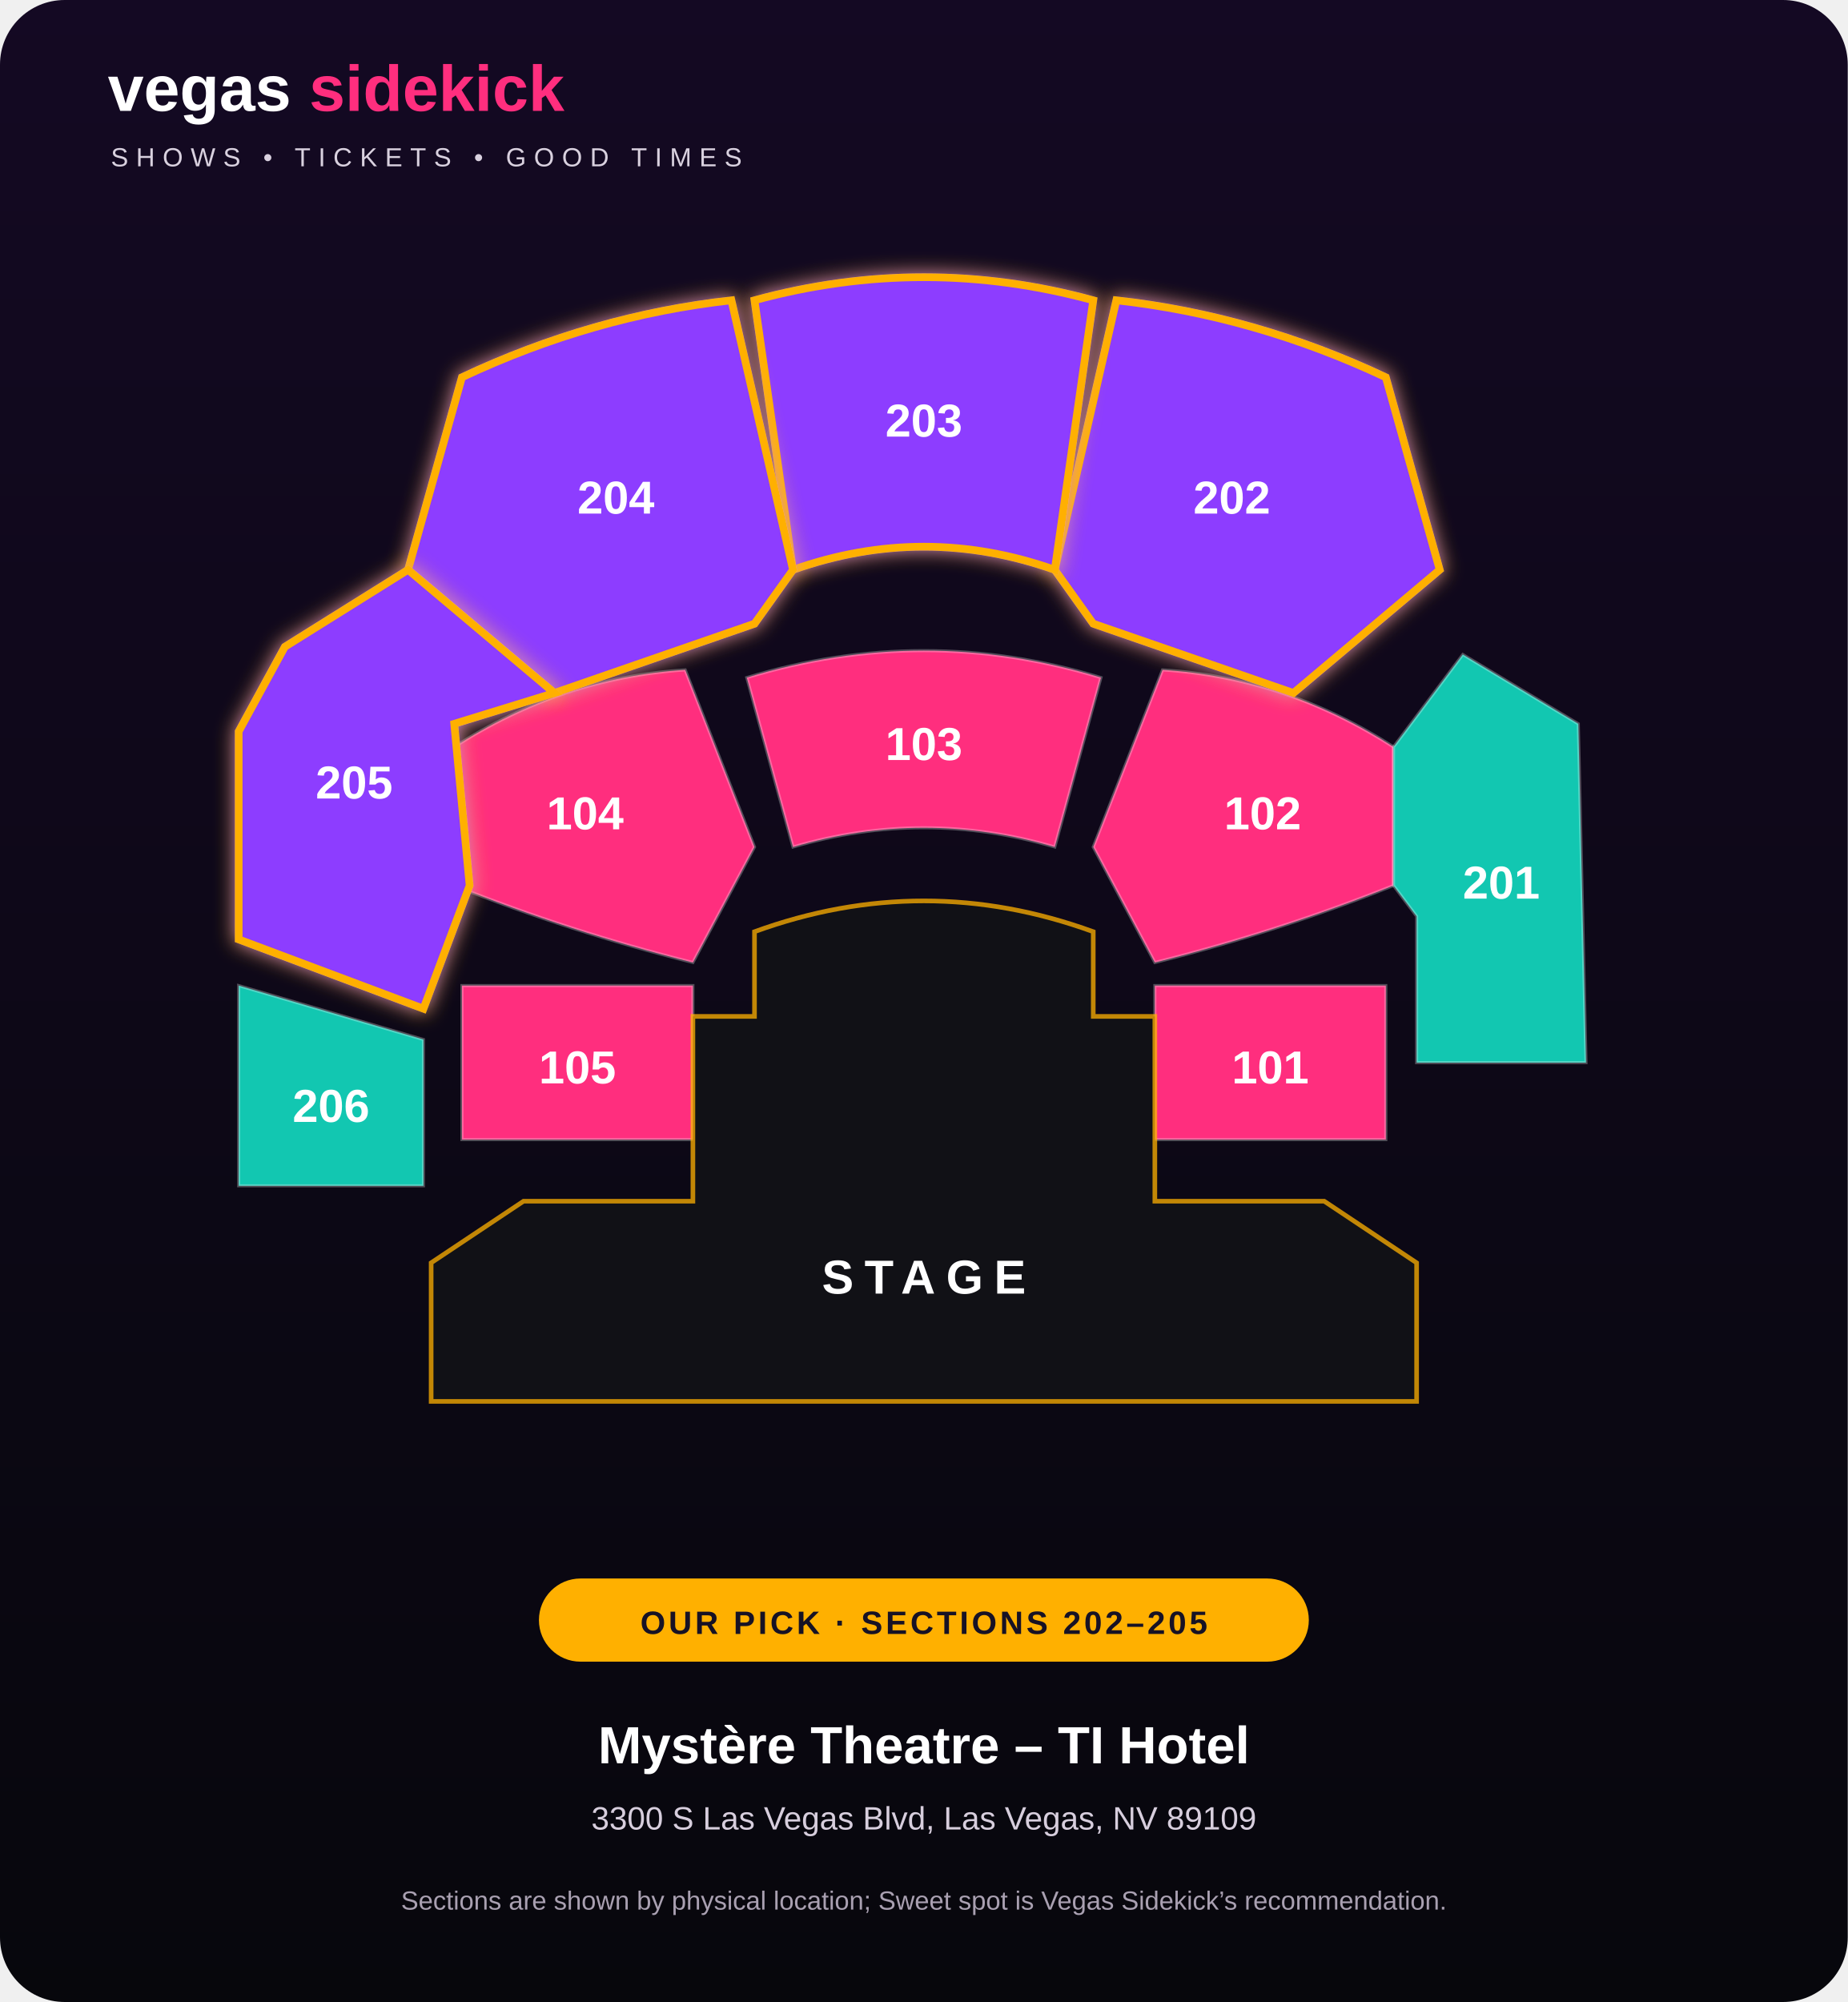
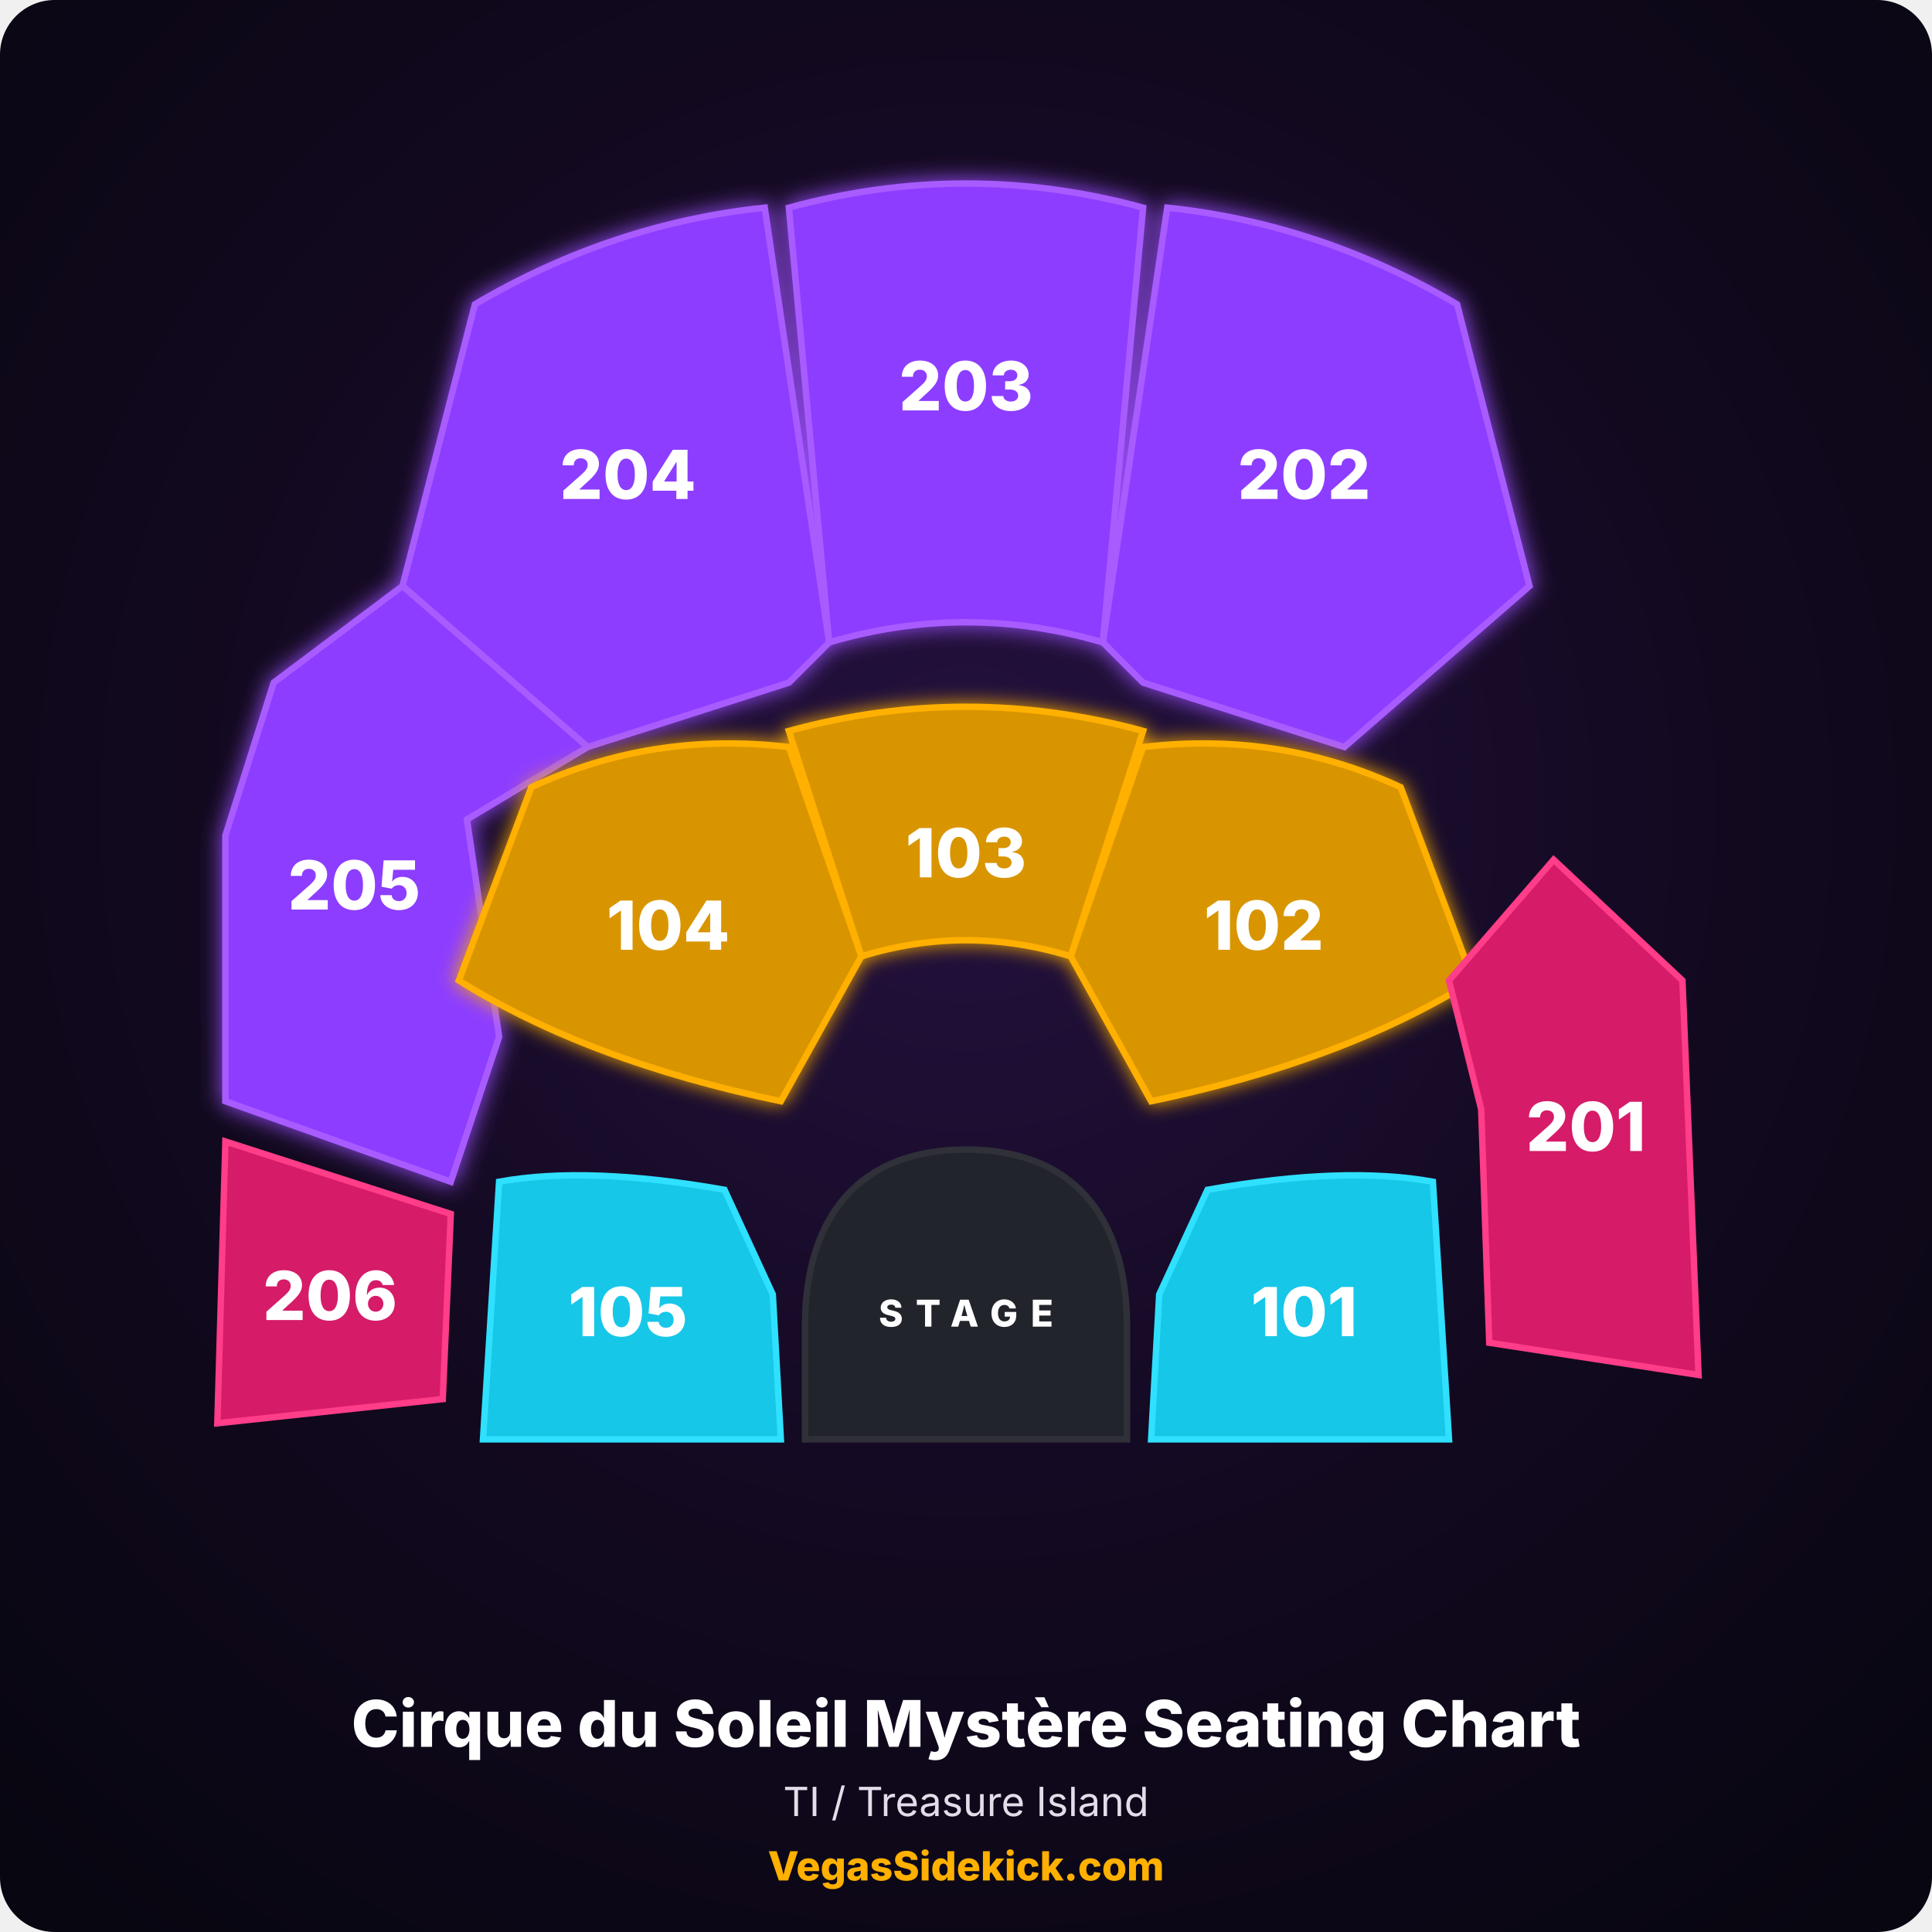
- <svg xmlns="http://www.w3.org/2000/svg" width="1200" height="1300" viewBox="0 0 1200 1300">
+ <svg xmlns="http://www.w3.org/2000/svg" width="1200" height="1200" viewBox="0 0 1200 1200" role="img" aria-labelledby="title desc">
  <defs>
-     <linearGradient id="bg" x1="0" y1="0" x2="0" y2="1">
-       <stop stop-color="#140923" />
-       <stop offset="1" stop-color="#07070c" />
-     </linearGradient>
-     <filter id="glow">
+     <radialGradient id="bgGlow" cx="50%" cy="42%" r="72%">
+       <stop offset="0" stop-color="#24113f" />
+       <stop offset=".55" stop-color="#12091f" />
+       <stop offset="1" stop-color="#080611" />
+     </radialGradient>
+     <filter id="purpleGlow" x="-30%" y="-30%" width="160%" height="160%">
+       <feGaussianBlur stdDeviation="7" result="b" />
+       <feMerge>
+         <feMergeNode in="b" />
+         <feMergeNode in="SourceGraphic" />
+       </feMerge>
+     </filter>
+     <filter id="goldGlow" x="-30%" y="-30%" width="160%" height="160%">
      <feGaussianBlur stdDeviation="6" result="b" />
      <feMerge>
        <feMergeNode in="b" />
        <feMergeNode in="SourceGraphic" />
      </feMerge>
    </filter>
  </defs>
-   <rect width="1200" height="1300" rx="42" fill="url(#bg)" />
-   <text x="70" y="72" fill="#fff" font-family="Arial,sans-serif" font-size="42" font-weight="800">vegas <tspan fill="#ff2e7e">sidekick</tspan>
-   </text>
-   <text x="72" y="108" fill="#d9d1df" font-family="Arial,sans-serif" font-size="17" letter-spacing="5">SHOWS • TICKETS • GOOD TIMES</text>
-   <g transform="translate(100 120)">
-     <path d="M650 620 L800 620 L800 520 L650 520 Z" fill="#ff2e7e" stroke="#ffffff" stroke-width="2" stroke-opacity=".28" />
-     <text x="725" y="575" text-anchor="middle" dominant-baseline="middle" fill="#fff" font-family="Arial,sans-serif" font-size="30" font-weight="800">101</text>
-     <path d="M650 505 Q730 485 805 455 L805 365 Q735 320 655 315 L610 430 Z" fill="#ff2e7e" stroke="#ffffff" stroke-width="2" stroke-opacity=".28" />
-     <text x="720" y="410" text-anchor="middle" dominant-baseline="middle" fill="#fff" font-family="Arial,sans-serif" font-size="30" font-weight="800">102</text>
-     <path d="M385 320 Q500 285 615 320 L585 430 Q500 405 415 430 Z" fill="#ff2e7e" stroke="#ffffff" stroke-width="2" stroke-opacity=".28" />
-     <text x="500" y="365" text-anchor="middle" dominant-baseline="middle" fill="#fff" font-family="Arial,sans-serif" font-size="30" font-weight="800">103</text>
-     <path d="M350 505 Q270 485 195 455 L195 365 Q265 320 345 315 L390 430 Z" fill="#ff2e7e" stroke="#ffffff" stroke-width="2" stroke-opacity=".28" />
-     <text x="280" y="410" text-anchor="middle" dominant-baseline="middle" fill="#fff" font-family="Arial,sans-serif" font-size="30" font-weight="800">104</text>
-     <path d="M350 620 L200 620 L200 520 L350 520 Z" fill="#ff2e7e" stroke="#ffffff" stroke-width="2" stroke-opacity=".28" />
-     <text x="275" y="575" text-anchor="middle" dominant-baseline="middle" fill="#fff" font-family="Arial,sans-serif" font-size="30" font-weight="800">105</text>
-     <path d="M820 570 L930 570 L925 350 L850 305 L805 365 L805 455 L820 475 Z" fill="#12c7b1" stroke="#ffffff" stroke-width="2" stroke-opacity=".28" />
-     <text x="875" y="455" text-anchor="middle" dominant-baseline="middle" fill="#fff" font-family="Arial,sans-serif" font-size="30" font-weight="800">201</text>
-     <path d="M610 285 L740 330 L835 250 L800 125 Q715 85 625 75 L585 250 Z" fill="#8d3cff" stroke="#ffb000" stroke-width="5" stroke-opacity="1" filter="url(#glow)" />
-     <text x="700" y="205" text-anchor="middle" dominant-baseline="middle" fill="#fff" font-family="Arial,sans-serif" font-size="30" font-weight="800">202</text>
-     <path d="M390 75 Q500 45 610 75 L585 250 Q500 220 415 250 Z" fill="#8d3cff" stroke="#ffb000" stroke-width="5" stroke-opacity="1" filter="url(#glow)" />
-     <text x="500" y="155" text-anchor="middle" dominant-baseline="middle" fill="#fff" font-family="Arial,sans-serif" font-size="30" font-weight="800">203</text>
-     <path d="M375 75 Q285 85 200 125 L165 250 L260 330 L390 285 L415 250 Z" fill="#8d3cff" stroke="#ffb000" stroke-width="5" stroke-opacity="1" filter="url(#glow)" />
-     <text x="300" y="205" text-anchor="middle" dominant-baseline="middle" fill="#fff" font-family="Arial,sans-serif" font-size="30" font-weight="800">204</text>
-     <path d="M165 250 L85 300 L55 355 L55 490 L175 535 L205 455 L195 350 L260 330 Z" fill="#8d3cff" stroke="#ffb000" stroke-width="5" stroke-opacity="1" filter="url(#glow)" />
-     <text x="130" y="390" text-anchor="middle" dominant-baseline="middle" fill="#fff" font-family="Arial,sans-serif" font-size="30" font-weight="800">205</text>
-     <path d="M55 520 L175 555 L175 650 L55 650 Z" fill="#12c7b1" stroke="#ffffff" stroke-width="2" stroke-opacity=".28" />
-     <text x="115" y="600" text-anchor="middle" dominant-baseline="middle" fill="#fff" font-family="Arial,sans-serif" font-size="30" font-weight="800">206</text>
-     <path d="M180 790 H820 V700 L760 660 H650 V540 H610 V485 Q500 445 390 485 V540 H350 V660 H240 L180 700 Z" fill="#111116" stroke="#ffb000" stroke-width="3" stroke-opacity=".75" />
-     <text x="500" y="720" text-anchor="middle" fill="#fff" font-family="Arial,sans-serif" font-size="31" font-weight="800" letter-spacing="7">STAGE</text>
+   <rect width="1200" height="1200" rx="34" fill="url(#bgGlow)" />
+   <g transform="translate(100 34) scale(1 1)">
+     <g fill="#8d3cff" stroke="#a85cff" stroke-width="4" filter="url(#purpleGlow)">
+       <path d="M610 390 L735 430 L850 330 L805 155 Q720 105 625 95 L585 365 Z" />
+       <path d="M390 95 Q500 65 610 95 L585 365 Q500 340 415 365 Z" />
+       <path d="M375 95 Q280 105 195 155 L150 330 L265 430 L390 390 L415 365 Z" />
+       <path d="M150 330 L70 390 L40 485 L40 650 L180 700 L210 610 L190 475 L265 430 Z" />
+     </g>
+     <g fill="#d99500" stroke="#ffb000" stroke-width="4" filter="url(#goldGlow)">
+       <path d="M615 650 Q735 625 815 575 L770 455 Q695 420 610 430 L565 560 Z" />
+       <path d="M390 420 Q500 390 610 420 L565 560 Q500 540 435 560 Z" />
+       <path d="M390 430 Q305 420 230 455 L185 575 Q265 625 385 650 L435 560 Z" />
+     </g>
+     <g fill="#16c7e8" stroke="#2fe0ff" stroke-width="4">
+       <path d="M615 860 L800 860 L790 700 Q735 690 650 705 L620 770 Z" />
+       <path d="M380 770 L350 705 Q265 690 210 700 L200 860 H385 Z" />
+     </g>
+     <g fill="#d61b68" stroke="#ff3d89" stroke-width="4">
+       <path d="M825 800 L955 820 L945 575 L865 500 L800 575 L820 655 Z" />
+       <path d="M40 675 L180 720 L175 835 L35 850 Z" />
+     </g>
+     <path d="M400 860 H600 V790 C600 720 565 680 500 680 C435 680 400 720 400 790 Z" fill="#22242b" stroke="#2f3038" stroke-width="4" />
+     <g fill="#fff" font-family="Inter,Arial,sans-serif" font-size="42" font-weight="800" text-anchor="middle" dominant-baseline="middle">
+       <text x="710" y="780">101</text>
+       <text x="685" y="540">102</text>
+       <text x="500" y="495">103</text>
+       <text x="315" y="540">104</text>
+       <text x="290" y="780">105</text>
+       <text x="885" y="665">201</text>
+       <text x="710" y="260">202</text>
+       <text x="500" y="205">203</text>
+       <text x="290" y="260">204</text>
+       <text x="120" y="515">205</text>
+       <text x="105" y="770">206</text>
+     </g>
+     <text x="500" y="790" fill="#fff" font-family="Inter,Arial,sans-serif" font-size="23" font-weight="800" text-anchor="middle" letter-spacing="8">STAGE</text>
  </g>
-   <rect x="350" y="1025" width="500" height="54" rx="27" fill="#ffb000" />
-   <text x="600" y="1061" text-anchor="middle" fill="#171225" font-family="Arial,sans-serif" font-size="21" font-weight="900" letter-spacing="2">OUR PICK · SECTIONS 202–205</text>
-   <text x="600" y="1145" text-anchor="middle" fill="#fff" font-family="Arial,sans-serif" font-size="34" font-weight="800">Mystère Theatre – TI Hotel</text>
-   <text x="600" y="1188" text-anchor="middle" fill="#d7cedd" font-family="Arial,sans-serif" font-size="21">3300 S Las Vegas Blvd, Las Vegas, NV 89109</text>
-   <text x="600" y="1240" text-anchor="middle" fill="#a9a0b1" font-family="Arial,sans-serif" font-size="17">Sections are shown by physical location; Sweet spot is Vegas Sidekick’s recommendation.</text>
+   <text x="600" y="1085" fill="#fff" font-family="Inter,Arial,sans-serif" font-size="40" font-weight="800" text-anchor="middle">Cirque du Soleil Mystère Seating Chart</text>
+   <text x="600" y="1128" fill="#e4dde9" font-family="Inter,Arial,sans-serif" font-size="25" text-anchor="middle">TI / Treasure Island</text>
+   <text x="600" y="1168" fill="#ffb000" font-family="Inter,Arial,sans-serif" font-size="25" font-weight="800" text-anchor="middle">VegasSidekick.com</text>
</svg>
